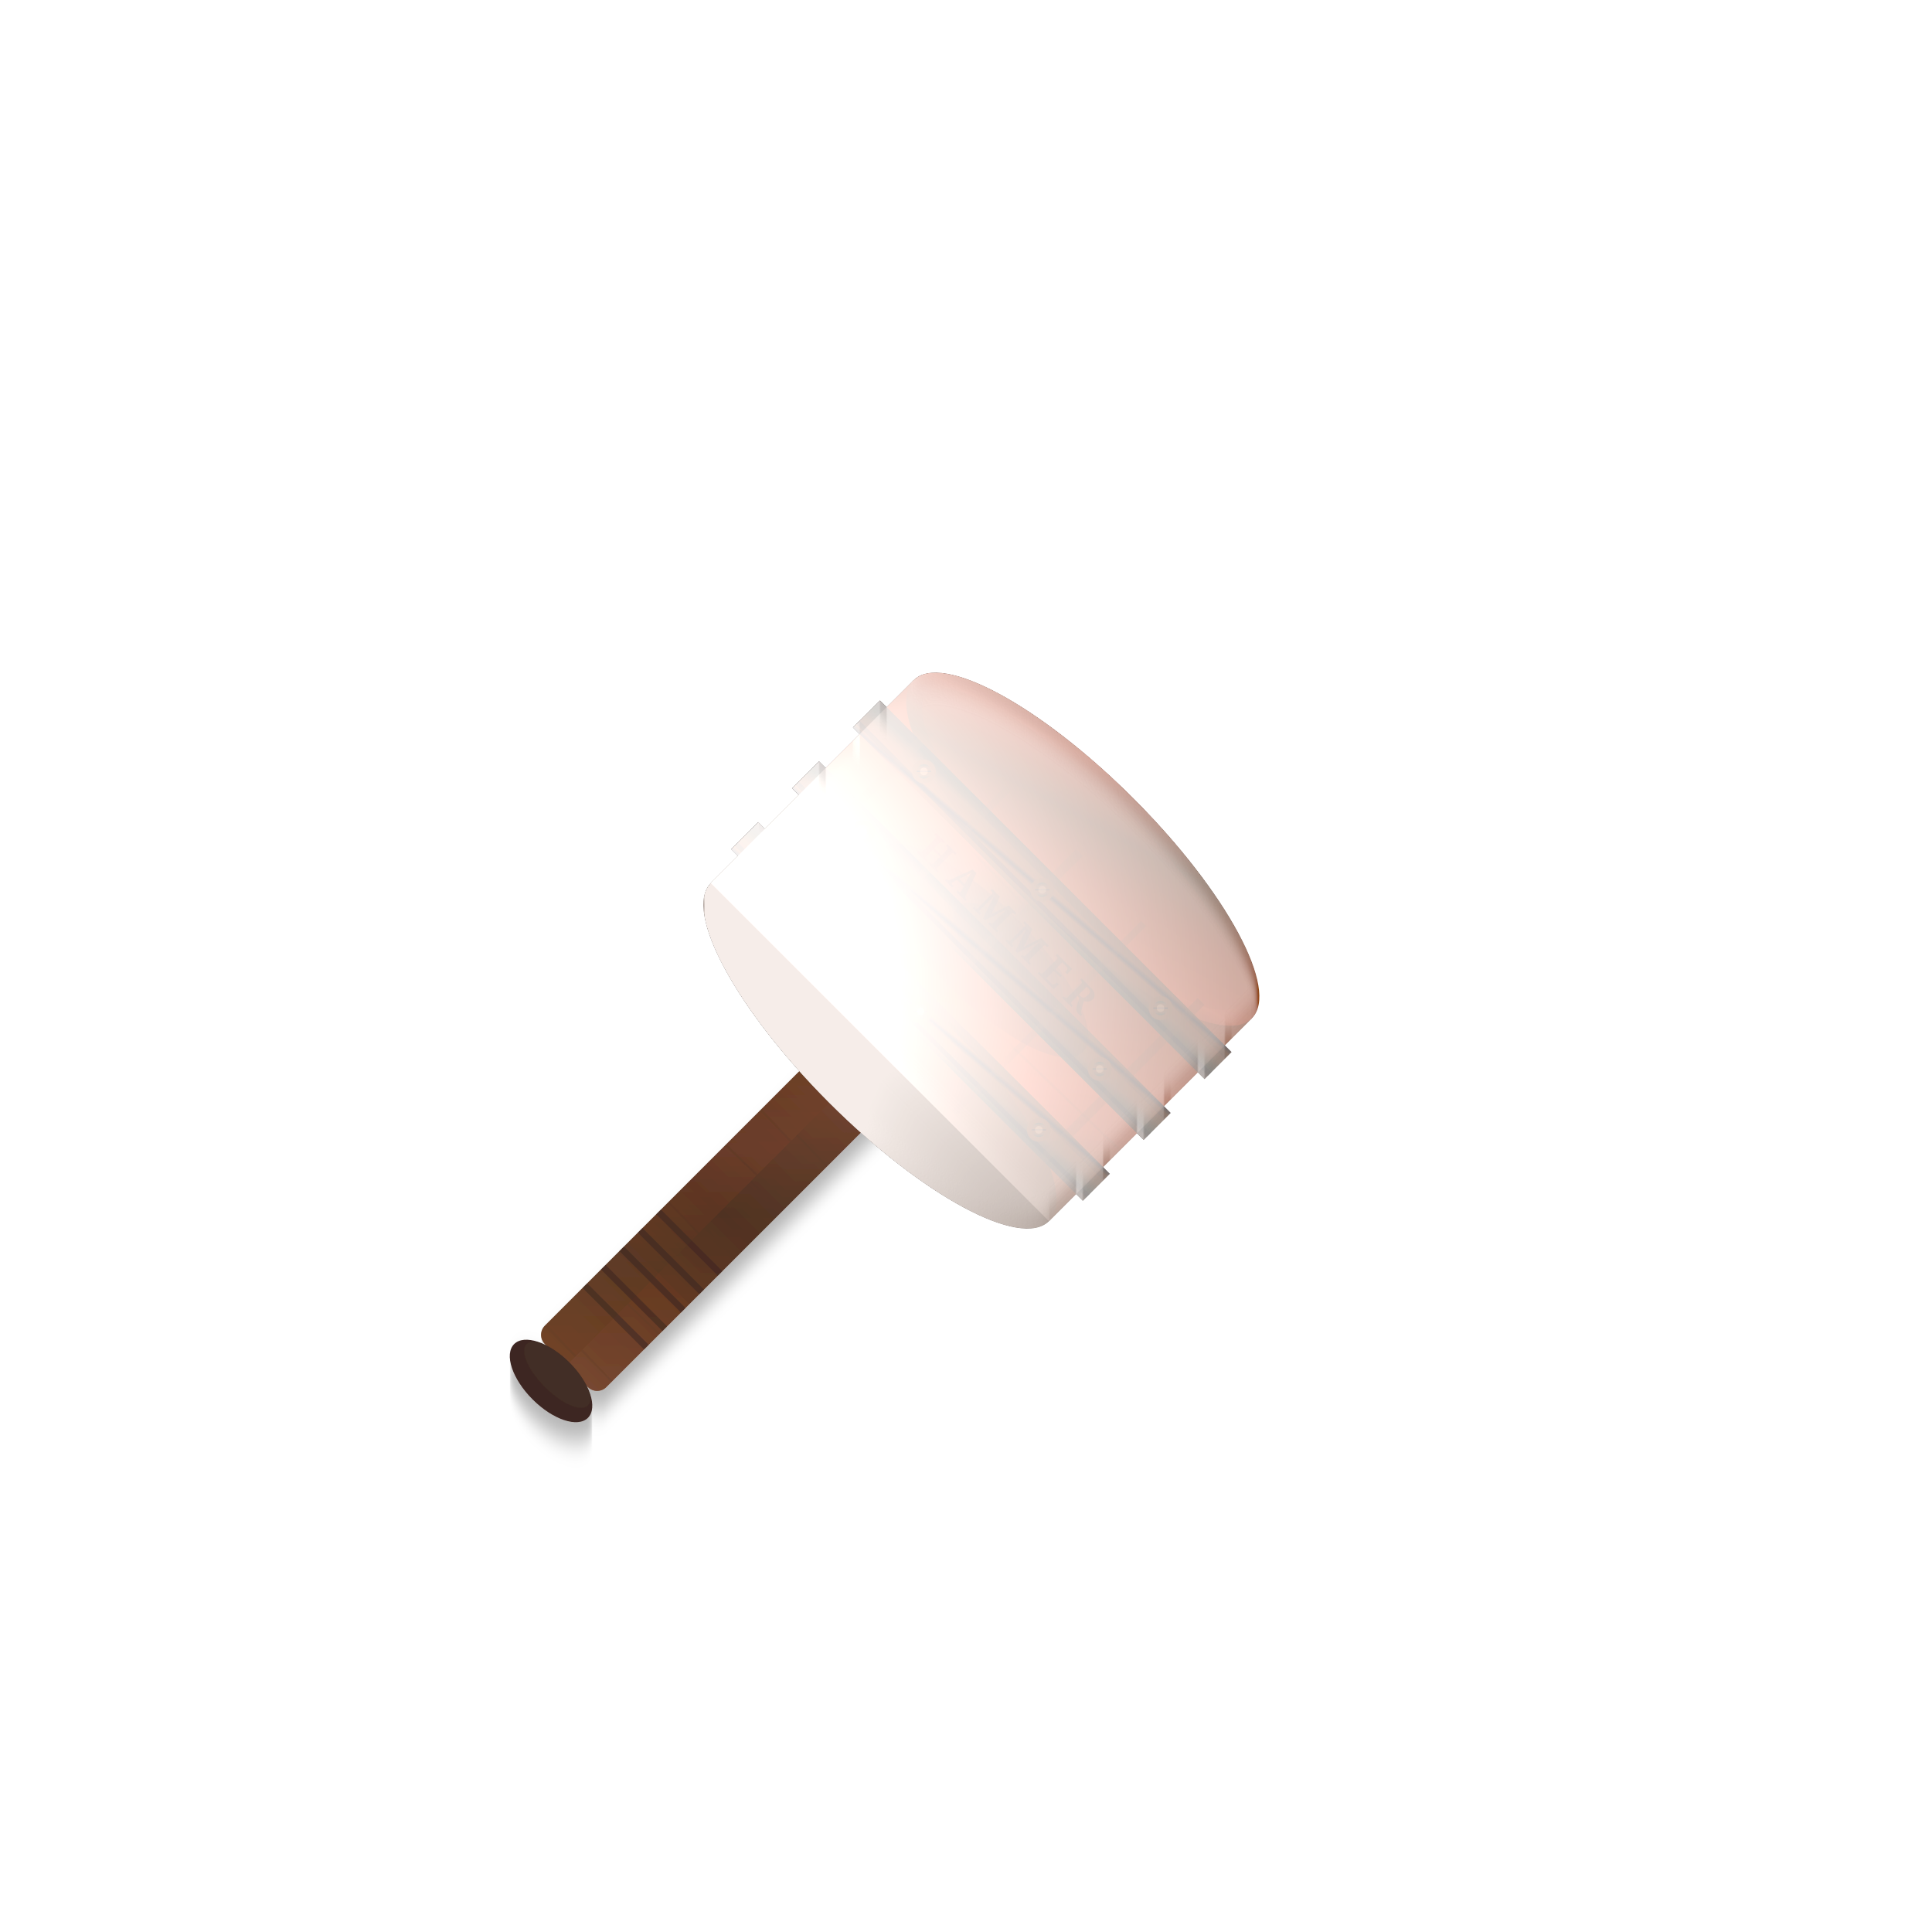
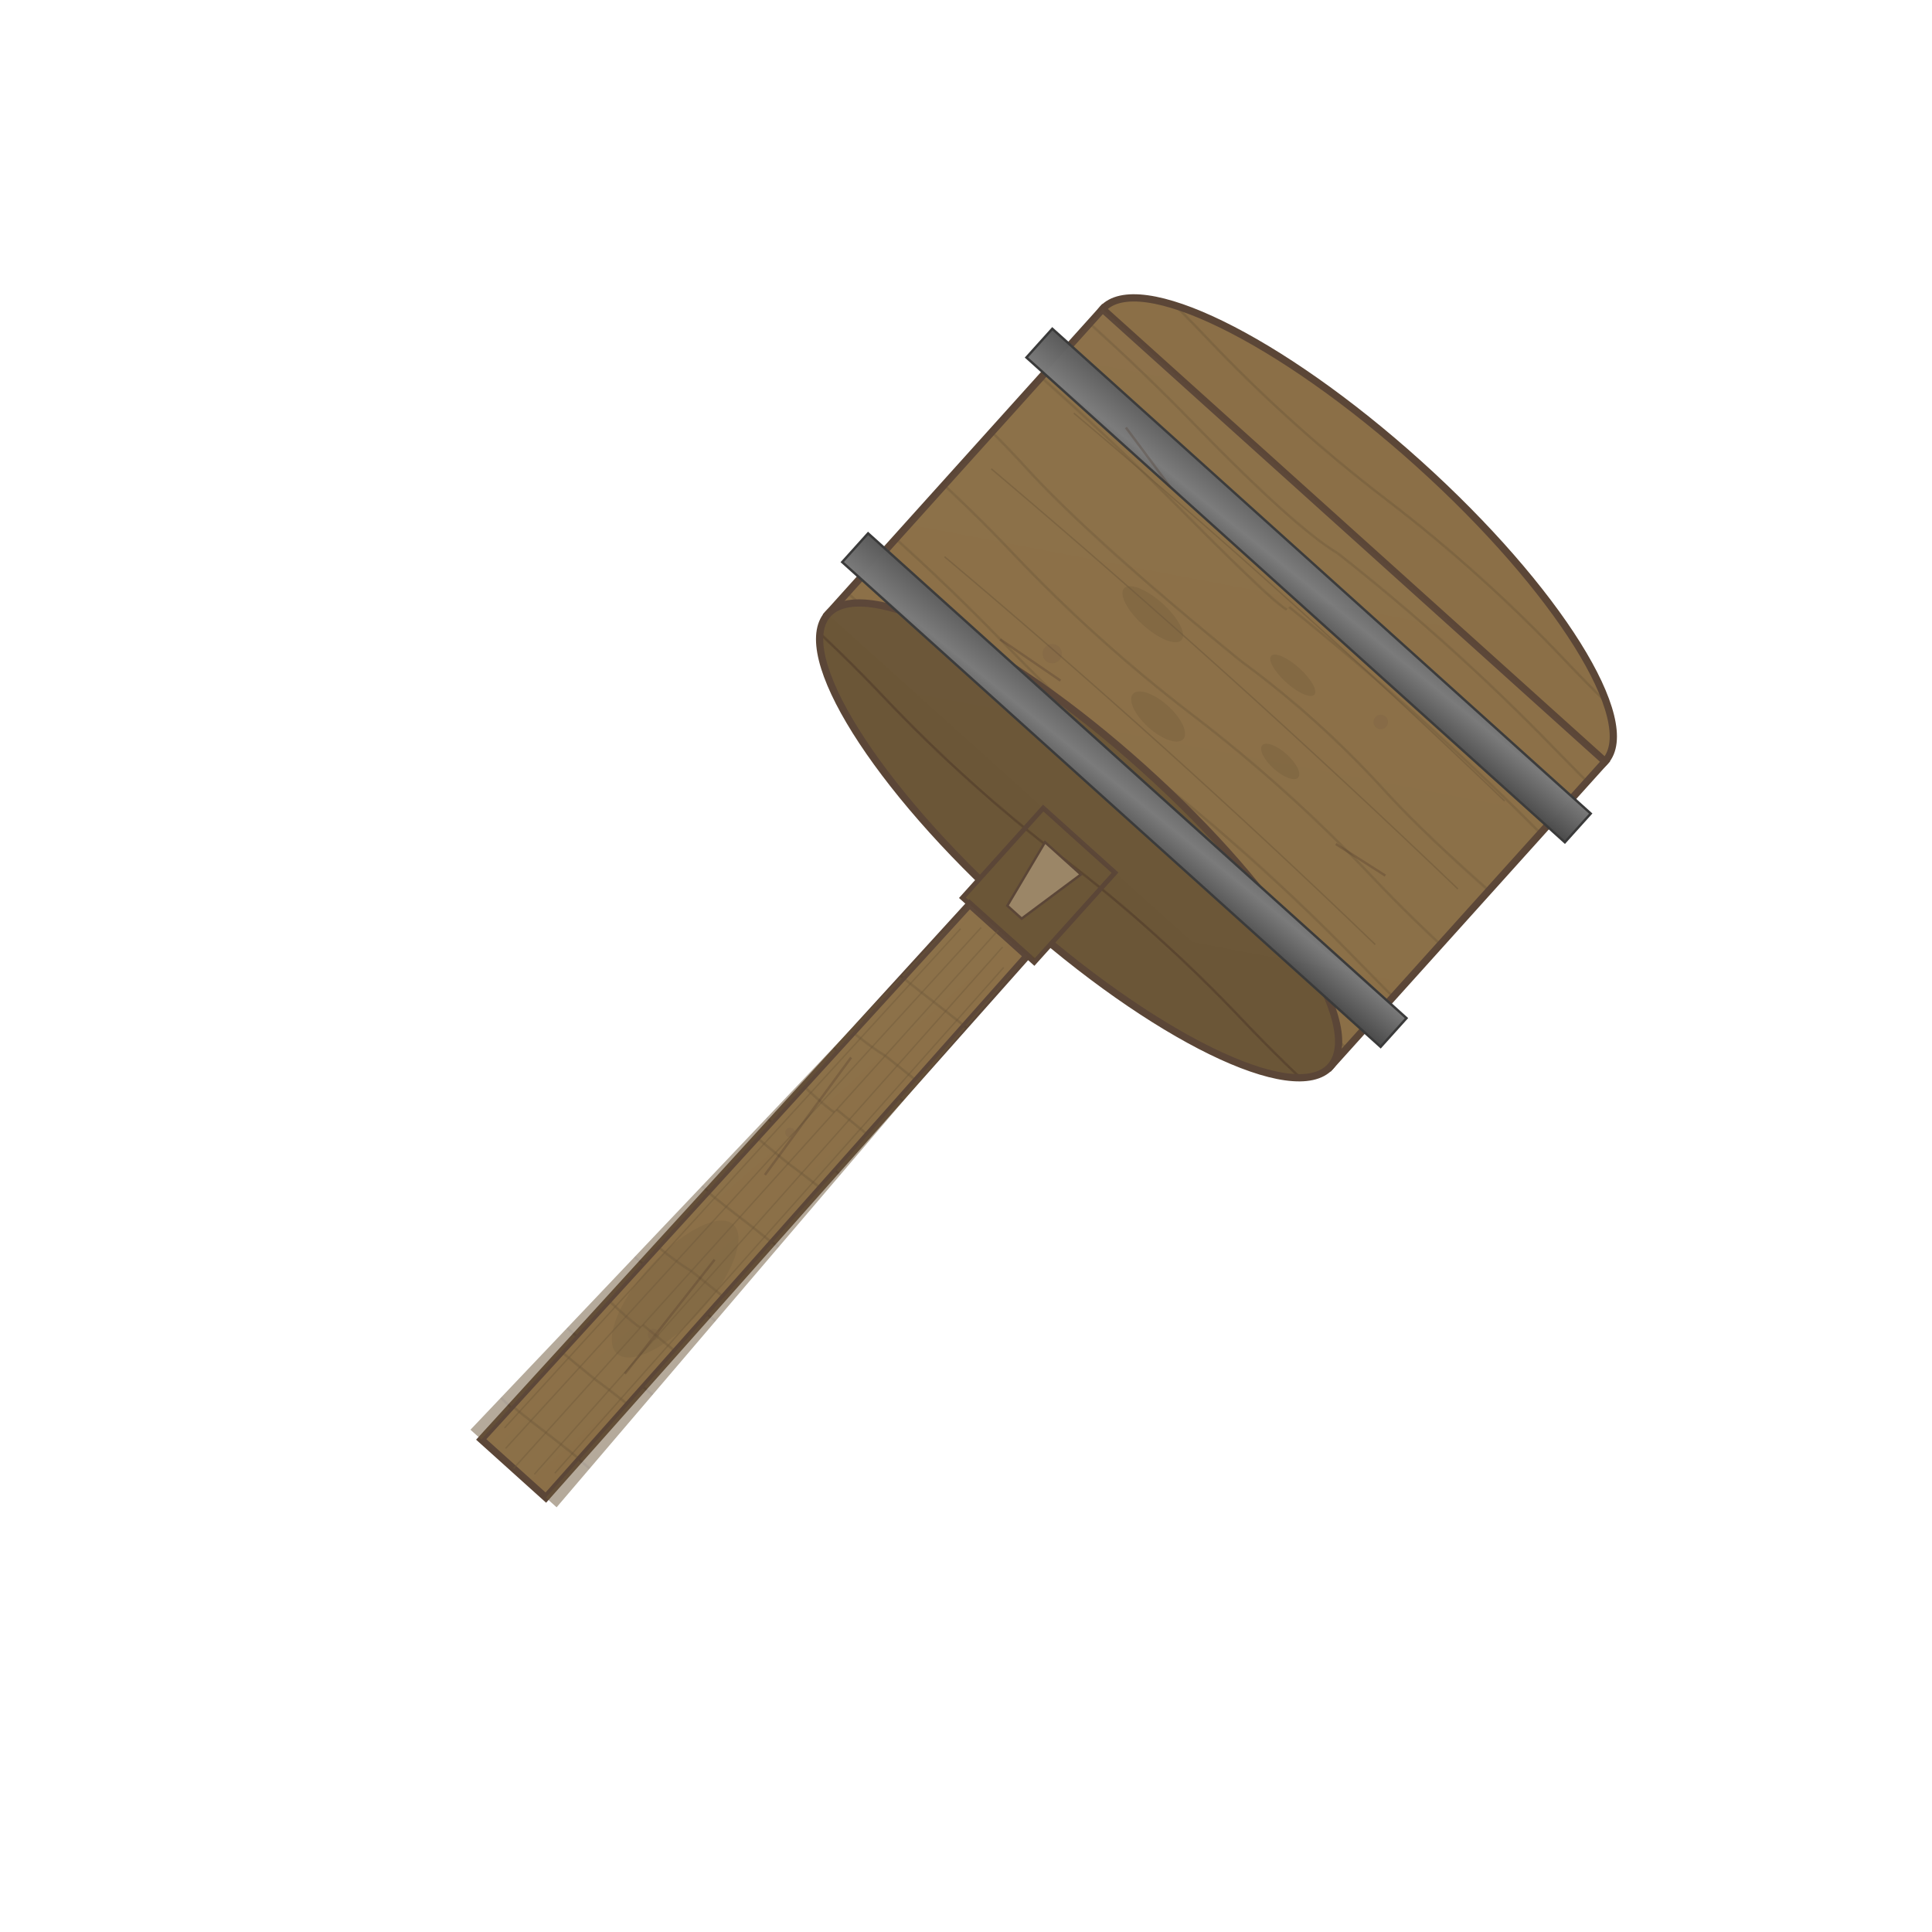
- <svg xmlns="http://www.w3.org/2000/svg" version="1.0" width="400" height="400" viewBox="0 0 400 400" preserveAspectRatio="xMidYMid meet">
+ <svg xmlns="http://www.w3.org/2000/svg" viewBox="0 0 400 400">
  <defs>
-     <linearGradient id="woodGradient" x1="0%" y1="0%" x2="100%" y2="100%">
-       <stop offset="0%" style="stop-color:#8B4513;stop-opacity:1" />
-       <stop offset="20%" style="stop-color:#A0522D;stop-opacity:1" />
-       <stop offset="40%" style="stop-color:#6B4423;stop-opacity:1" />
-       <stop offset="60%" style="stop-color:#8B4513;stop-opacity:1" />
-       <stop offset="80%" style="stop-color:#A0522D;stop-opacity:1" />
-       <stop offset="100%" style="stop-color:#704214;stop-opacity:1" />
+     <pattern id="oakGrain" x="0" y="0" width="100" height="200" patternUnits="userSpaceOnUse">
+       <rect width="100" height="200" fill="#8B6F47" />
+       <path d="M0,10 Q25,8 50,10 T100,10" stroke="#6B5637" stroke-width="0.5" fill="none" opacity="0.4" />
+       <path d="M0,25 Q30,23 60,25 T100,25" stroke="#6B5637" stroke-width="0.5" fill="none" opacity="0.4" />
+       <path d="M0,40 Q35,38 70,40 T100,40" stroke="#6B5637" stroke-width="0.5" fill="none" opacity="0.4" />
+       <path d="M0,55 Q20,53 40,55 T100,55" stroke="#6B5637" stroke-width="0.5" fill="none" opacity="0.4" />
+       <path d="M0,70 Q25,68 50,70 T100,70" stroke="#6B5637" stroke-width="0.5" fill="none" opacity="0.4" />
+       <path d="M0,85 Q30,83 60,85 T100,85" stroke="#6B5637" stroke-width="0.5" fill="none" opacity="0.4" />
+       <path d="M0,100 Q35,98 70,100 T100,100" stroke="#6B5637" stroke-width="0.5" fill="none" opacity="0.4" />
+       <path d="M0,115 Q20,113 40,115 T100,115" stroke="#6B5637" stroke-width="0.5" fill="none" opacity="0.4" />
+       <path d="M0,130 Q25,128 50,130 T100,130" stroke="#6B5637" stroke-width="0.5" fill="none" opacity="0.4" />
+       <path d="M0,145 Q30,143 60,145 T100,145" stroke="#6B5637" stroke-width="0.5" fill="none" opacity="0.4" />
+       <path d="M0,160 Q35,158 70,160 T100,160" stroke="#6B5637" stroke-width="0.5" fill="none" opacity="0.4" />
+       <path d="M0,175 Q20,173 40,175 T100,175" stroke="#6B5637" stroke-width="0.5" fill="none" opacity="0.4" />
+       <path d="M0,190 Q25,188 50,190 T100,190" stroke="#6B5637" stroke-width="0.5" fill="none" opacity="0.4" />
+     </pattern>
+     <pattern id="oakGrainDark" x="0" y="0" width="100" height="200" patternUnits="userSpaceOnUse">
+       <rect width="100" height="200" fill="#6B5637" />
+       <path d="M0,10 Q25,8 50,10 T100,10" stroke="#4B3627" stroke-width="0.5" fill="none" opacity="0.5" />
+       <path d="M0,30 Q30,28 60,30 T100,30" stroke="#4B3627" stroke-width="0.5" fill="none" opacity="0.5" />
+       <path d="M0,50 Q35,48 70,50 T100,50" stroke="#4B3627" stroke-width="0.5" fill="none" opacity="0.5" />
+       <path d="M0,70 Q20,68 40,70 T100,70" stroke="#4B3627" stroke-width="0.5" fill="none" opacity="0.5" />
+       <path d="M0,90 Q25,88 50,90 T100,90" stroke="#4B3627" stroke-width="0.5" fill="none" opacity="0.5" />
+       <path d="M0,110 Q30,108 60,110 T100,110" stroke="#4B3627" stroke-width="0.5" fill="none" opacity="0.5" />
+       <path d="M0,130 Q35,128 70,130 T100,130" stroke="#4B3627" stroke-width="0.5" fill="none" opacity="0.5" />
+       <path d="M0,150 Q20,148 40,150 T100,150" stroke="#4B3627" stroke-width="0.5" fill="none" opacity="0.5" />
+       <path d="M0,170 Q25,168 50,170 T100,170" stroke="#4B3627" stroke-width="0.5" fill="none" opacity="0.5" />
+       <path d="M0,190 Q30,188 60,190 T100,190" stroke="#4B3627" stroke-width="0.5" fill="none" opacity="0.5" />
+     </pattern>
+     <linearGradient id="ironGradient" x1="0%" y1="0%" x2="100%" y2="100%">
+       <stop offset="0%" style="stop-color:#5A5A5A;stop-opacity:1" />
+       <stop offset="50%" style="stop-color:#7A7A7A;stop-opacity:1" />
+       <stop offset="100%" style="stop-color:#4A4A4A;stop-opacity:1" />
    </linearGradient>
-     <linearGradient id="metalGradient" x1="0%" y1="0%" x2="100%" y2="100%">
-       <stop offset="0%" style="stop-color:#5C4033;stop-opacity:1" />
-       <stop offset="15%" style="stop-color:#4A3C28;stop-opacity:1" />
-       <stop offset="30%" style="stop-color:#6B4423;stop-opacity:1" />
-       <stop offset="45%" style="stop-color:#704214;stop-opacity:1" />
-       <stop offset="50%" style="stop-color:#3E2723;stop-opacity:1" />
-       <stop offset="55%" style="stop-color:#704214;stop-opacity:1" />
-       <stop offset="70%" style="stop-color:#6B4423;stop-opacity:1" />
-       <stop offset="85%" style="stop-color:#4A3C28;stop-opacity:1" />
-       <stop offset="100%" style="stop-color:#5C4033;stop-opacity:1" />
+     <linearGradient id="oilSheen" x1="0%" y1="0%" x2="100%" y2="100%">
+       <stop offset="0%" style="stop-color:#FFFFFF;stop-opacity:0.1" />
+       <stop offset="50%" style="stop-color:#FFFFFF;stop-opacity:0.05" />
+       <stop offset="100%" style="stop-color:#FFFFFF;stop-opacity:0" />
    </linearGradient>
-     <linearGradient id="handleGradient" x1="0%" y1="0%" x2="0%" y2="100%">
-       <stop offset="0%" style="stop-color:#5C4033;stop-opacity:1" />
-       <stop offset="50%" style="stop-color:#3E2723;stop-opacity:1" />
-       <stop offset="100%" style="stop-color:#5C4033;stop-opacity:1" />
-     </linearGradient>
-     <pattern id="woodTexture" x="0" y="0" width="100" height="100" patternUnits="userSpaceOnUse">
-       <rect width="100" height="100" fill="url(#woodGradient)" />
-       <line x1="0" y1="10" x2="100" y2="8" stroke="#6B4423" stroke-width="0.5" opacity="0.3" />
-       <line x1="0" y1="25" x2="100" y2="27" stroke="#6B4423" stroke-width="0.5" opacity="0.3" />
-       <line x1="0" y1="40" x2="100" y2="38" stroke="#6B4423" stroke-width="0.5" opacity="0.3" />
-       <line x1="0" y1="55" x2="100" y2="57" stroke="#6B4423" stroke-width="0.5" opacity="0.3" />
-       <line x1="0" y1="70" x2="100" y2="68" stroke="#6B4423" stroke-width="0.5" opacity="0.3" />
-       <line x1="0" y1="85" x2="100" y2="87" stroke="#6B4423" stroke-width="0.5" opacity="0.3" />
-     </pattern>
-     <filter id="malletShadow">
-       <feGaussianBlur in="SourceAlpha" stdDeviation="2" />
-       <feOffset dx="3" dy="3" result="offsetblur" />
-       <feFlood flood-color="#000000" flood-opacity="0.3" />
-       <feComposite in2="offsetblur" operator="in" />
-       <feMerge>
-         <feMergeNode />
-         <feMergeNode in="SourceGraphic" />
-       </feMerge>
-     </filter>
-     <filter id="bevel">
-       <feGaussianBlur in="SourceAlpha" result="blur" stdDeviation="2" />
-       <feSpecularLighting result="specOut" in="blur" specularConstant="1.5" specularExponent="20" lighting-color="white">
-         <fePointLight x="-50" y="60" z="200" />
-       </feSpecularLighting>
-       <feComposite in="specOut" in2="SourceAlpha" operator="in" result="specOut" />
-       <feComposite in="SourceGraphic" in2="specOut" operator="arithmetic" k1="0" k2="1" k3="1" k4="0" />
-     </filter>
  </defs>
-   <g transform="translate(200, 200) rotate(45) scale(0.9)">
-     <g filter="url(#malletShadow)">
-       <rect x="-10" y="30" width="20" height="100" fill="url(#handleGradient)" rx="3" ry="3" />
-       <rect x="-10" y="30" width="20" height="100" fill="url(#woodTexture)" opacity="0.4" rx="3" ry="3" />
-       <g opacity="0.6">
-         <line x1="-10" y1="90" x2="10" y2="90" stroke="#3E2723" stroke-width="1.5" />
-         <line x1="-10" y1="96" x2="10" y2="96" stroke="#3E2723" stroke-width="1.5" />
-         <line x1="-10" y1="102" x2="10" y2="102" stroke="#3E2723" stroke-width="1.5" />
-         <line x1="-10" y1="108" x2="10" y2="108" stroke="#3E2723" stroke-width="1.5" />
-         <line x1="-10" y1="114" x2="10" y2="114" stroke="#3E2723" stroke-width="1.5" />
-       </g>
-       <ellipse cx="0" cy="135" rx="12" ry="6" fill="#3E2723" />
-       <ellipse cx="0" cy="133" rx="10" ry="4" fill="#4A3C28" opacity="0.3" />
+   <g transform="rotate(42, 200, 200)">
+     <g id="malletHead">
+       <ellipse cx="200" cy="80" rx="70" ry="20" fill="url(#oakGrain)" stroke="#5B4637" stroke-width="1.5" />
+       <rect x="130" y="80" width="140" height="85" fill="url(#oakGrain)" stroke="#5B4637" stroke-width="1.5" />
+       <ellipse cx="200" cy="165" rx="70" ry="20" fill="url(#oakGrainDark)" stroke="#5B4637" stroke-width="1.5" />
+       <rect x="125" y="90" width="150" height="8" fill="url(#ironGradient)" stroke="#3A3A3A" stroke-width="0.5" />
+       <rect x="125" y="147" width="150" height="8" fill="url(#ironGradient)" stroke="#3A3A3A" stroke-width="0.5" />
+       <ellipse cx="180" cy="120" rx="8" ry="3" fill="#6B5637" opacity="0.3" />
+       <ellipse cx="210" cy="110" rx="6" ry="2" fill="#6B5637" opacity="0.3" />
+       <ellipse cx="195" cy="135" rx="7" ry="3" fill="#6B5637" opacity="0.3" />
+       <ellipse cx="220" cy="125" rx="5" ry="2" fill="#6B5637" opacity="0.3" />
+       <path d="M140,100 Q200,98 260,100" stroke="#6B5637" stroke-width="0.3" fill="none" opacity="0.5" />
+       <path d="M135,120 Q200,118 265,120" stroke="#6B5637" stroke-width="0.3" fill="none" opacity="0.5" />
+       <path d="M140,140 Q200,138 260,140" stroke="#6B5637" stroke-width="0.3" fill="none" opacity="0.5" />
    </g>
-     <g transform="translate(0, -5) scale(1.1)">
-       <g filter="url(#bevel)">
-         <rect x="-50" y="-30" width="100" height="60" fill="url(#woodGradient)" />
-         <rect x="-50" y="-30" width="100" height="60" fill="url(#woodTexture)" opacity="0.5" />
-         <ellipse cx="0" cy="-30" rx="50" ry="15" fill="url(#woodGradient)" />
-         <ellipse cx="0" cy="-30" rx="46" ry="12" fill="#8B4513" opacity="0.2" />
-         <ellipse cx="0" cy="30" rx="50" ry="15" fill="#6B4423" opacity="0.8" />
-         <g opacity="0.85">
-           <rect x="-52" y="-22" width="104" height="8" fill="url(#metalGradient)" />
-           <rect x="-52" y="-22" width="104" height="2" fill="#3E2723" opacity="0.2" />
-           <rect x="-52" y="-16" width="104" height="1" fill="#2E1A1A" opacity="0.4" />
-           <rect x="-52" y="-4" width="104" height="8" fill="url(#metalGradient)" />
-           <rect x="-52" y="-4" width="104" height="2" fill="#3E2723" opacity="0.2" />
-           <rect x="-52" y="2" width="104" height="1" fill="#2E1A1A" opacity="0.4" />
-           <rect x="-52" y="14" width="104" height="8" fill="url(#metalGradient)" />
-           <rect x="-52" y="14" width="104" height="2" fill="#3E2723" opacity="0.2" />
-           <rect x="-52" y="20" width="104" height="1" fill="#2E1A1A" opacity="0.4" />
-         </g>
-         <g opacity="0.9">
-           <circle cx="-35" cy="-18" r="2.5" fill="#704214" />
-           <circle cx="-35" cy="-18" r="1.5" fill="url(#metalGradient)" />
-           <circle cx="-35" cy="-18" r="0.8" fill="#A0826D" opacity="0.5" />
-           <circle cx="0" cy="-18" r="2.5" fill="#704214" />
-           <circle cx="0" cy="-18" r="1.5" fill="url(#metalGradient)" />
-           <circle cx="0" cy="-18" r="0.8" fill="#A0826D" opacity="0.5" />
-           <circle cx="35" cy="-18" r="2.5" fill="#704214" />
-           <circle cx="35" cy="-18" r="1.5" fill="url(#metalGradient)" />
-           <circle cx="35" cy="-18" r="0.8" fill="#A0826D" opacity="0.5" />
-           <circle cx="-35" cy="0" r="2.5" fill="#704214" />
-           <circle cx="-35" cy="0" r="1.5" fill="url(#metalGradient)" />
-           <circle cx="-35" cy="0" r="0.8" fill="#A0826D" opacity="0.5" />
-           <circle cx="35" cy="0" r="2.5" fill="#704214" />
-           <circle cx="35" cy="0" r="1.5" fill="url(#metalGradient)" />
-           <circle cx="35" cy="0" r="0.8" fill="#A0826D" opacity="0.5" />
-           <circle cx="-35" cy="18" r="2.5" fill="#704214" />
-           <circle cx="-35" cy="18" r="1.5" fill="url(#metalGradient)" />
-           <circle cx="-35" cy="18" r="0.8" fill="#A0826D" opacity="0.5" />
-           <circle cx="0" cy="18" r="2.5" fill="#704214" />
-           <circle cx="0" cy="18" r="1.5" fill="url(#metalGradient)" />
-           <circle cx="0" cy="18" r="0.8" fill="#A0826D" opacity="0.5" />
-           <circle cx="35" cy="18" r="2.5" fill="#704214" />
-           <circle cx="35" cy="18" r="1.5" fill="url(#metalGradient)" />
-           <circle cx="35" cy="18" r="0.8" fill="#A0826D" opacity="0.5" />
-         </g>
-         <ellipse cx="0" cy="0" rx="30" ry="10" fill="#3E2723" opacity="0.15" />
-         <ellipse cx="5" cy="-3" rx="15" ry="6" fill="#3E2723" opacity="0.1" />
-         <g opacity="0.25">
-           <line x1="-40" y1="-25" x2="-40" y2="25" stroke="#6B4423" stroke-width="2" />
-           <line x1="-20" y1="-28" x2="-20" y2="28" stroke="#6B4423" stroke-width="1.5" />
-           <line x1="0" y1="-29" x2="0" y2="29" stroke="#6B4423" stroke-width="2" />
-           <line x1="20" y1="-28" x2="20" y2="28" stroke="#6B4423" stroke-width="1.5" />
-           <line x1="40" y1="-25" x2="40" y2="25" stroke="#6B4423" stroke-width="2" />
-         </g>
-         <g opacity="0.3">
-           <text x="0" y="-5" text-anchor="middle" font-family="serif" font-size="8" font-weight="bold" fill="#3E2723" letter-spacing="2">HAMMER</text>
-         </g>
-       </g>
+     <g id="handle">
+       <rect x="190" y="165" width="20" height="25" fill="url(#oakGrainDark)" stroke="#5B4637" stroke-width="1" />
+       <path d="M192,190 L191,340 L209,340 L208,190 Z" fill="url(#oakGrain)" stroke="#5B4637" stroke-width="1.5" />
+       <path d="M192,190 Q190,265 188,340 L191,340 Z" fill="url(#oakGrainDark)" opacity="0.5" />
+       <path d="M208,190 Q210,265 212,340 L209,340 Z" fill="url(#oakGrainDark)" opacity="0.5" />
+       <ellipse cx="200" cy="290" rx="7" ry="18" fill="#6B5637" opacity="0.2" />
+       <line x1="194" y1="195" x2="193" y2="335" stroke="#6B5637" stroke-width="0.3" opacity="0.4" />
+       <line x1="197" y1="192" x2="196" y2="338" stroke="#6B5637" stroke-width="0.3" opacity="0.4" />
+       <line x1="200" y1="190" x2="200" y2="340" stroke="#6B5637" stroke-width="0.3" opacity="0.4" />
+       <line x1="203" y1="192" x2="204" y2="338" stroke="#6B5637" stroke-width="0.3" opacity="0.4" />
+       <line x1="206" y1="195" x2="207" y2="335" stroke="#6B5637" stroke-width="0.3" opacity="0.4" />
+       <path d="M195,170 L198,185 L202,185 L205,170 Z" fill="#9B8667" stroke="#5B4637" stroke-width="0.5" />
+     </g>
+     <g id="aging" opacity="0.3">
+       <line x1="150" y1="95" x2="165" y2="98" stroke="#4B3627" stroke-width="0.5" />
+       <line x1="240" y1="130" x2="252" y2="128" stroke="#4B3627" stroke-width="0.5" />
+       <line x1="160" y1="145" x2="175" y2="143" stroke="#4B3627" stroke-width="0.5" />
+       <line x1="195" y1="230" x2="198" y2="260" stroke="#4B3627" stroke-width="0.5" />
+       <line x1="202" y1="280" x2="204" y2="310" stroke="#4B3627" stroke-width="0.5" />
+       <circle cx="170" cy="140" r="2" fill="#5B4637" opacity="0.4" />
+       <circle cx="230" cy="105" r="1.5" fill="#5B4637" opacity="0.4" />
+       <circle cx="196" cy="250" r="1" fill="#5B4637" opacity="0.4" />
+       <circle cx="203" cy="300" r="1.2" fill="#5B4637" opacity="0.4" />
+     </g>
+     <g id="sheen" opacity="0.15">
+       <rect x="130" y="80" width="140" height="85" fill="url(#oilSheen)" />
+       <path d="M192,190 L191,340 L209,340 L208,190 Z" fill="url(#oilSheen)" />
    </g>
  </g>
-   <style>
-     @keyframes strike {
-       0% {
-         transform: translate(200px, 200px) rotate(45deg) scale(0.9);
-       }
-       50% {
-         transform: translate(200px, 200px) rotate(30deg) scale(0.9);
-       }
-       100% {
-         transform: translate(200px, 200px) rotate(45deg) scale(0.9);
-       }
-     }
-     
-     /* Uncomment to enable striking animation */
-     /* svg &gt; g {
-       animation: strike 2s ease-in-out infinite;
-     } */
-   </style>
</svg>
